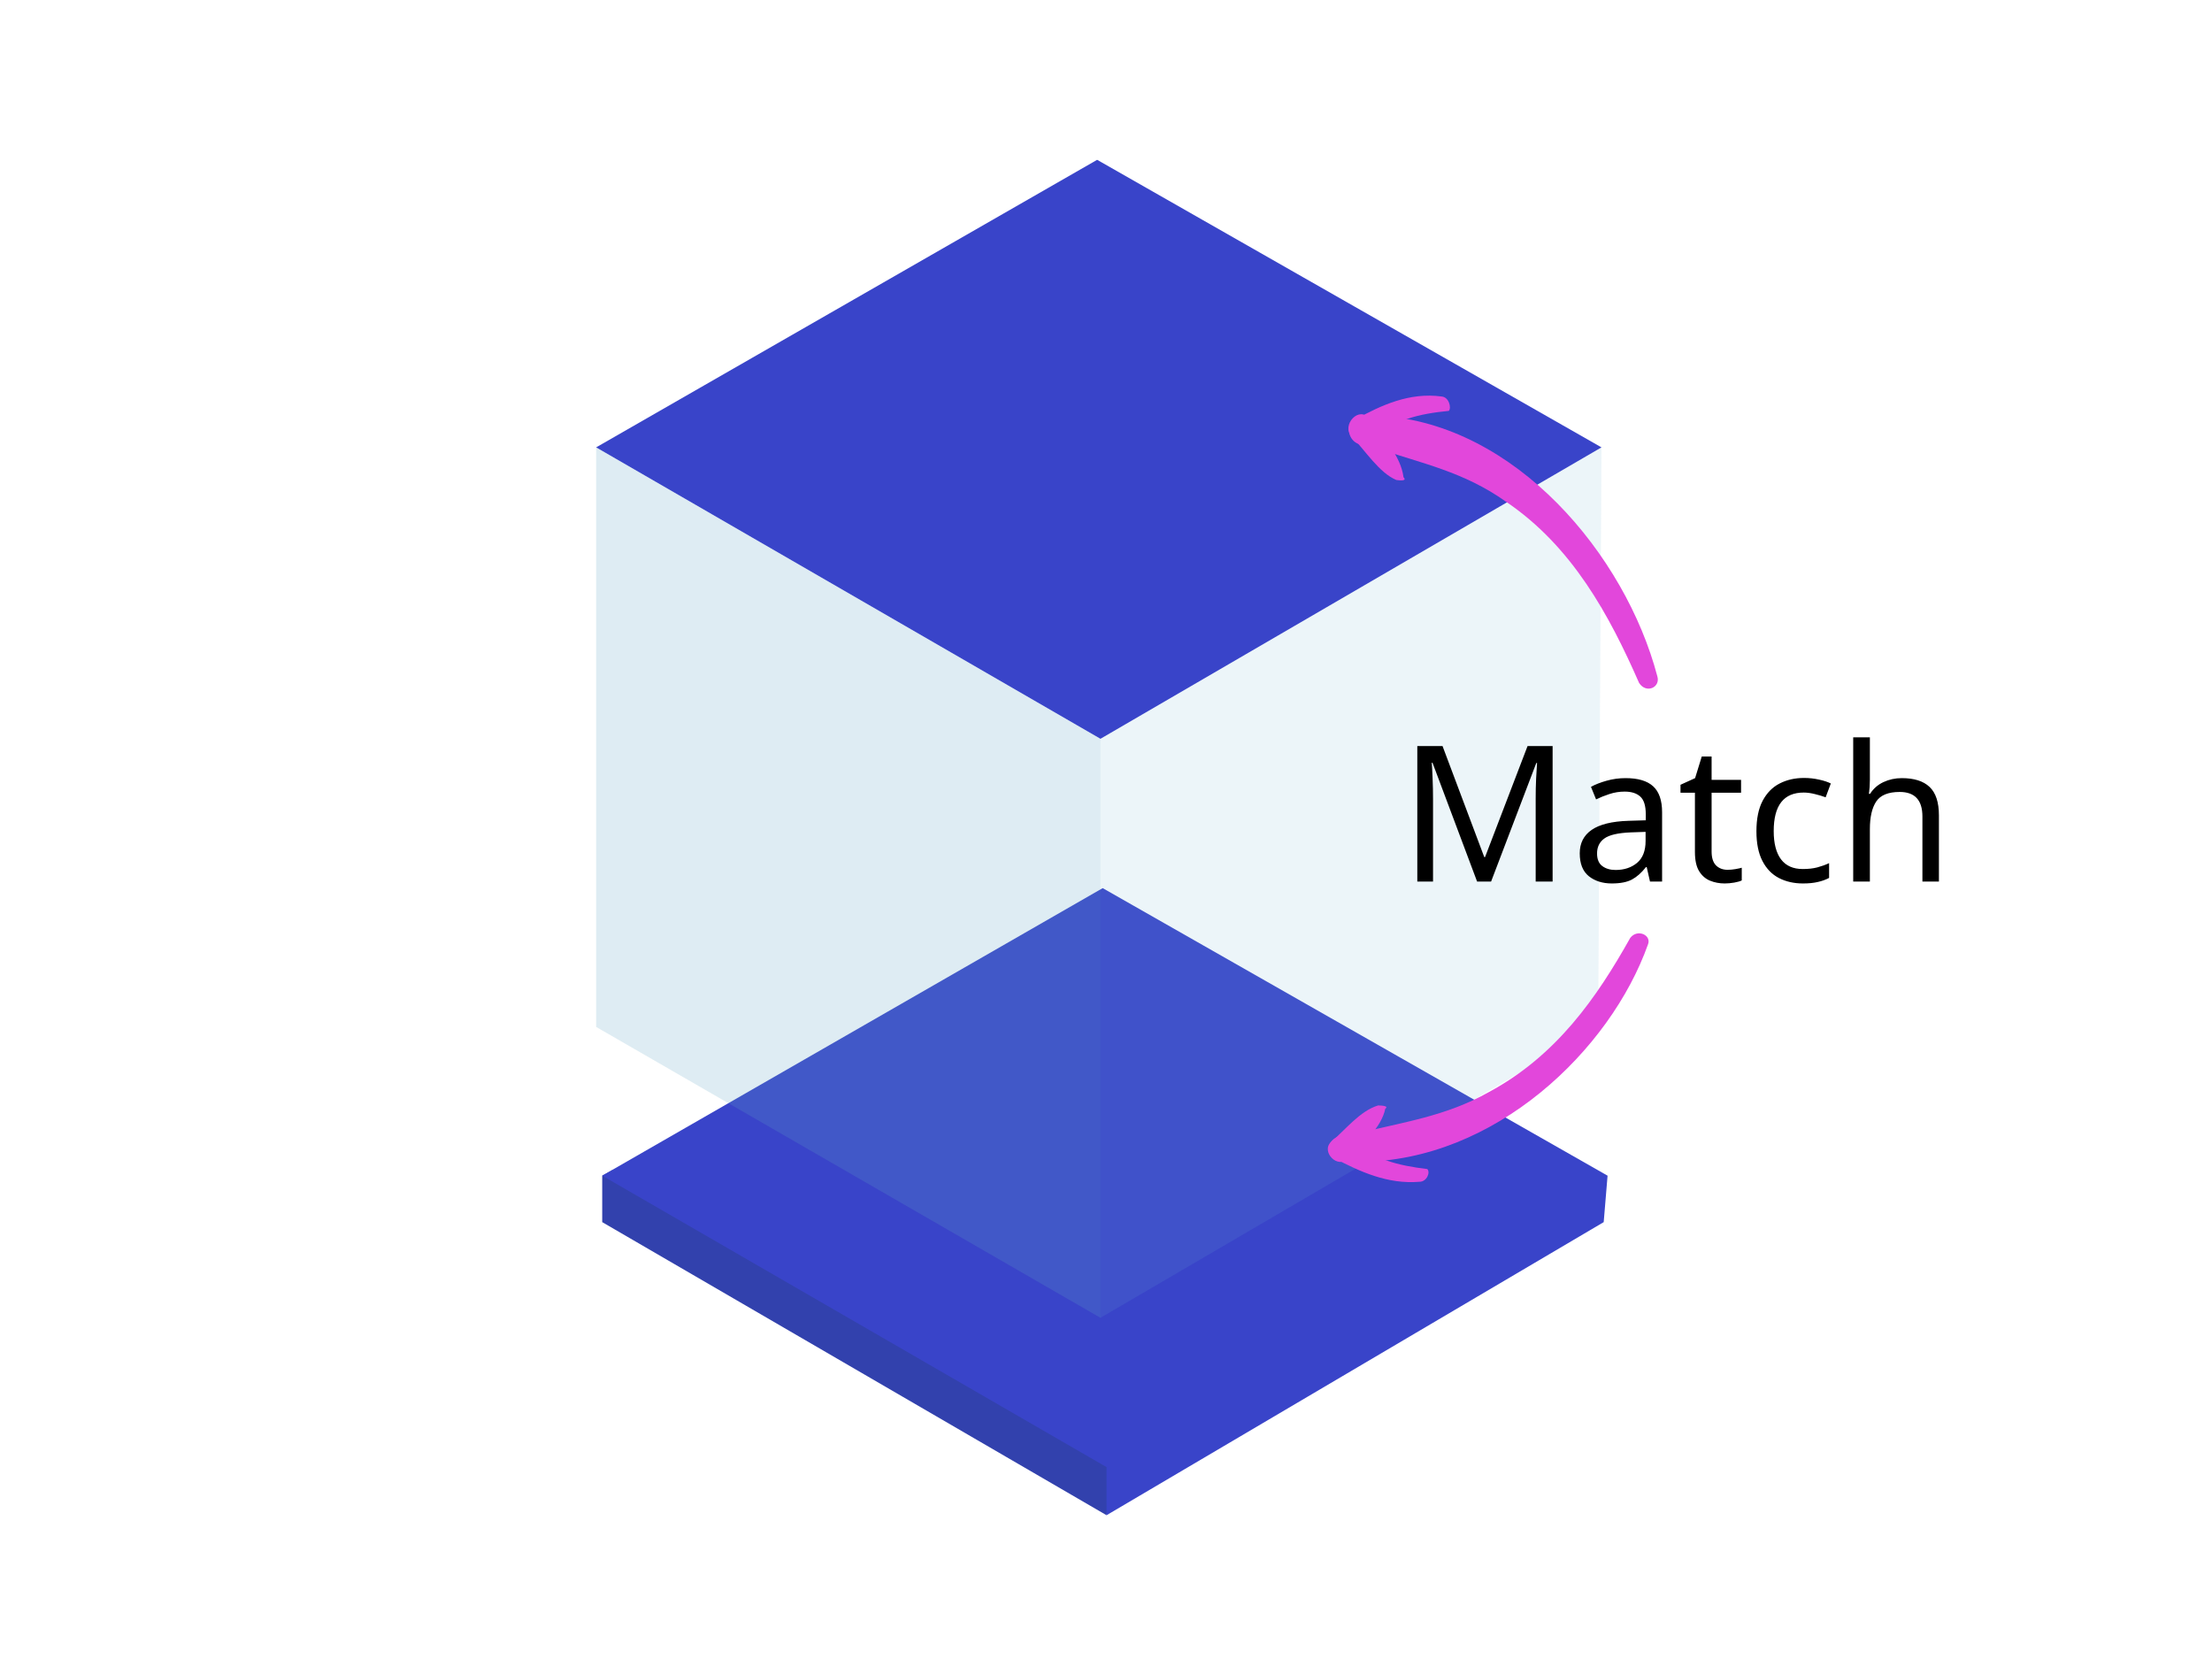
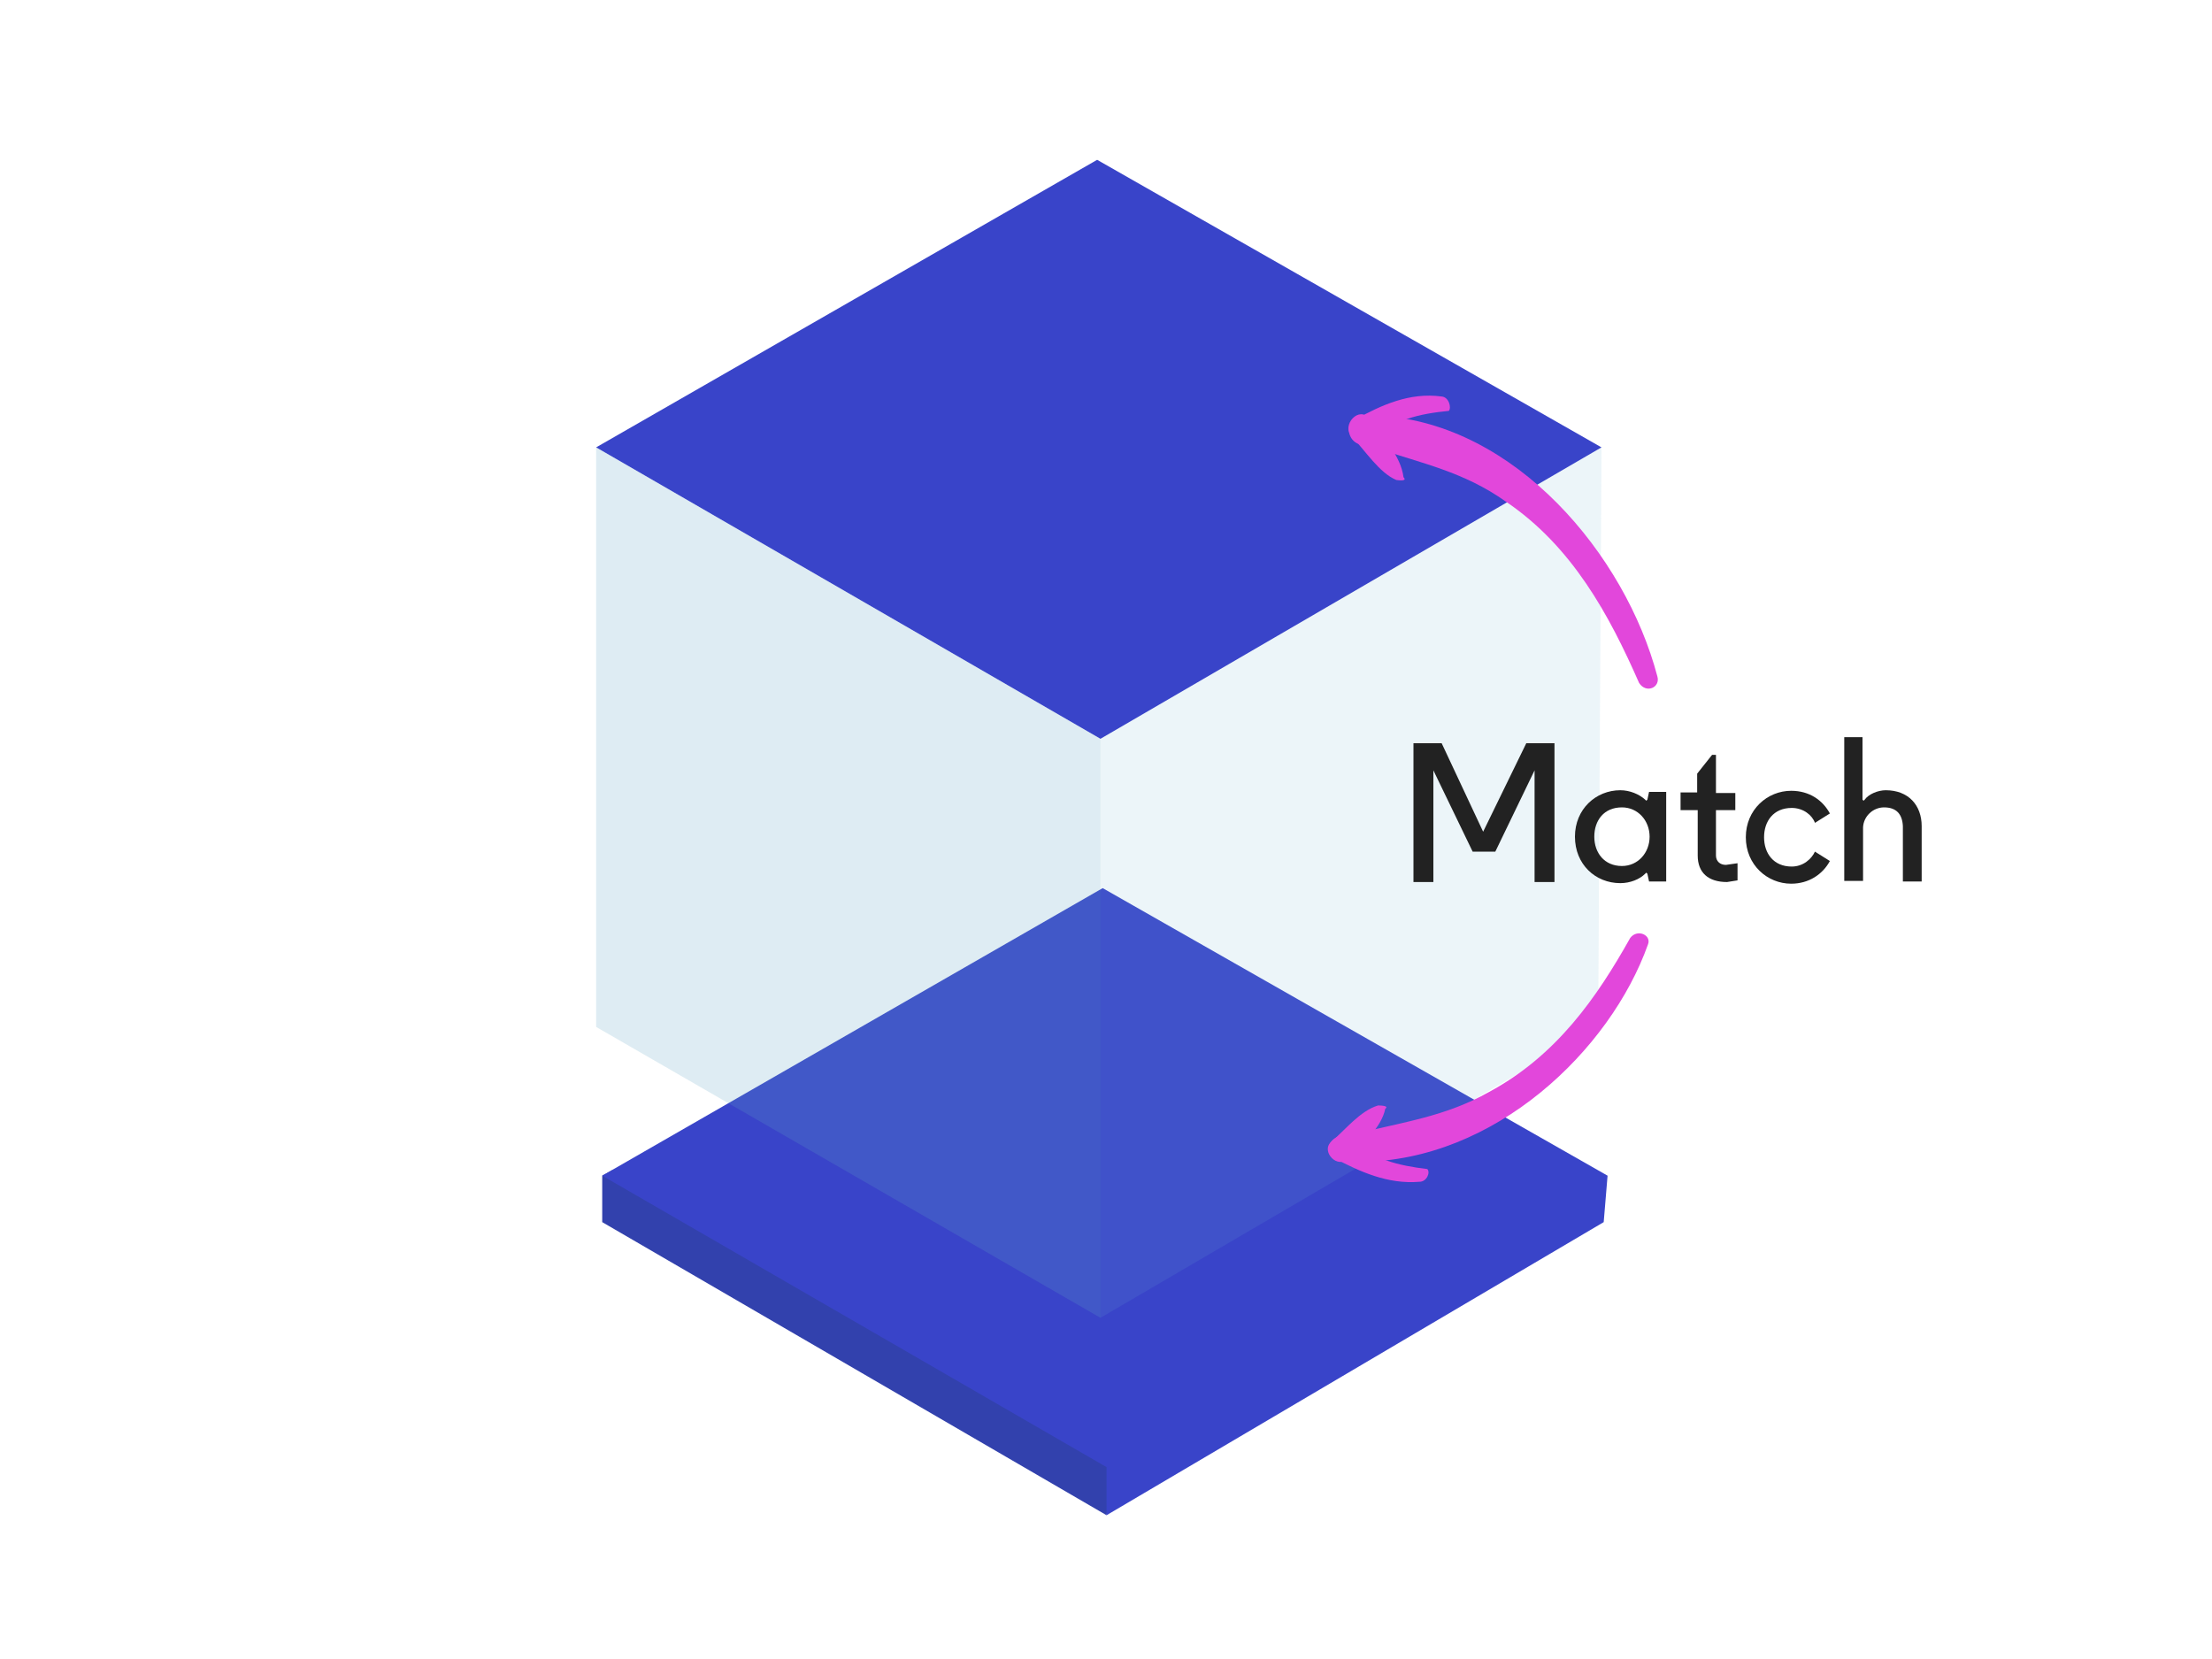
<svg xmlns="http://www.w3.org/2000/svg" version="1.1" id="Layer_1" x="0px" y="0px" viewBox="0 0 400 300" enable-background="new 0 0 400 300" xml:space="preserve">
  <g>
    <g>
      <polygon fill="#3241AD" points="201.8,263.8 200.1,274 108.9,221 108.9,212.6 110.7,211.6   " />
    </g>
    <polygon fill="#3944C9" points="199.4,160.6 108.9,212.6 200.1,265.3 200.1,274 290,221 290.7,212.6  " />
  </g>
  <g>
    <g>
      <polygon fill="#3944C9" points="289.6,80.9 199,133.6 107.8,80.9 198.4,28.9   " />
    </g>
    <g opacity="0.13">
      <polygon fill="#6AB2D2" points="289.6,80.9 289,185.7 199,238.3 199,133.6   " />
    </g>
    <g opacity="0.21">
      <polygon fill="#62A5C3" points="199,133.6 199,238.3 107.8,185.7 107.8,80.9   " />
    </g>
  </g>
-   <text transform="matrix(1 0 0 1 252.9656 159.4131)" font-family="'Fugue-Regular'" font-size="34.314">Match</text>
+   <g enable-background="new    ">
+     <path fill="#222222" d="M276,134.4h5.1v25.1h-3.6v-20.2l-7.1,14.7h-4.1l-7.1-14.7v20.2h-3.6v-25.1h5.1l7.5,16L276,134.4z" />
+     <path fill="#222222" d="M301.3,159.4h-3.1l-0.3-1.4l-0.2-0.2l-0.2,0.2c-1,1-2.7,1.7-4.5,1.7c-4.5,0-8.2-3.4-8.2-8.4   s3.8-8.4,8.2-8.4c1.7,0,3.4,0.7,4.5,1.7l0.2,0.2l0.2-0.2l0.3-1.4h3.1V159.4z M293.3,146c-3.3,0-5,2.4-5,5.3s1.8,5.3,5,5.3   c2.9,0,5-2.4,5-5.3S296.2,146,293.3,146z" />
+     <path fill="#222222" d="M303.8,143.3h3.1v-3.4l2.7-3.4h0.7v6.9h3.5v3.1h-3.5v8.2c0,1,0.7,1.7,1.8,1.7l2.1-0.3v3.1l-1.9,0.3   c-3.4,0-5.3-1.7-5.3-4.8v-8.2h-3.1V143.3z" />
+     <path fill="#222222" d="M324,156.7c2.1,0,3.6-1.4,4.2-2.7l2.7,1.7c-1.3,2.4-3.8,4.1-7,4.1c-4.3,0-8.2-3.4-8.2-8.4s3.9-8.4,8.2-8.4   c3.3,0,5.7,1.7,7,4.1l-2.7,1.7c-0.5-1.4-2.1-2.7-4.2-2.7c-3.3,0-5,2.4-5,5.3S320.7,156.7,324,156.7z" />
+     <path fill="#222222" d="M333.4,133.3h3.4v11.3l0.2,0.2l0.2-0.2c0.7-1,2.4-1.7,3.8-1.7c4.1,0,6.5,2.7,6.5,6.5v10h-3.4v-10   c-0.1-2.2-1.2-3.4-3.4-3.4c-2,0-3.7,1.6-3.8,3.6v9.7h-3.4V133.3z" />
+   </g>
  <g>
    <g>
      <g>
        <path fill="#E247DB" d="M299.7,122.3c-5.8-22-25.7-45.7-50.1-47.1c-3.2-0.1-4,5-0.8,5.8c8.3,2.8,15.9,4.3,23.5,9.7     c12,8.1,18.7,20.5,24.1,32.8C297.7,125.5,300.3,124.3,299.7,122.3L299.7,122.3z" />
      </g>
    </g>
    <g>
      <g>
        <path fill="#E247DB" d="M260.7,71.7c-5.8-0.8-11,1.6-15.5,4.1c-2,1.2-1.4,3.8,0.5,4.5c0.6,0,1.3,0,1.9,0.1     c2.6,0.1,3.3-3.8,0.8-4.5c-0.6,0-1.3,0-1.9-0.1c0.6,1.3,1.2,2.6,1.8,3.9c3.3-3.8,8.5-4.9,13.7-5.4     C262.5,73.7,262,71.8,260.7,71.7L260.7,71.7z" />
      </g>
    </g>
    <g>
      <g>
        <path fill="#E247DB" d="M253.8,86.3c-0.5-3.9-3.7-7.2-6.1-10.5c-1.9-2.6-5.2,1.1-3.3,3.1c2.5,2.6,5,6.6,8.1,7.9     C253.2,86.9,254.5,87,253.8,86.3L253.8,86.3z" />
      </g>
    </g>
  </g>
  <g>
    <g>
      <g>
        <path fill="#E247DB" d="M298,170.8c-6.8,19.1-27.7,39.2-52.1,39.3c-3.2-0.1-3.8-4.6-0.6-5.1c8.4-2.1,16.1-3.1,23.9-7.5     c12.3-6.6,19.6-17.2,25.6-27.9C296.1,167.9,298.7,169.1,298,170.8L298,170.8z" />
      </g>
    </g>
    <g>
      <g>
        <path fill="#E247DB" d="M256.7,213.7c-5.8,0.5-10.9-1.9-15.3-4.2c-1.9-1.2-1.2-3.4,0.7-4c0.6,0,1.3,0,1.9,0c2.6,0,3.2,3.5,0.6,4     c-0.6,0-1.3,0-1.9,0c0.7-1.1,1.3-2.2,2-3.4c3.2,3.5,8.3,4.7,13.4,5.3C258.7,212,258,213.7,256.7,213.7L256.7,213.7z" />
      </g>
    </g>
    <g>
      <g>
        <path fill="#E247DB" d="M250.5,200.5c-0.7,3.4-4,6.2-6.6,8.9c-2,2.2-5.1-1.2-3.2-2.9c2.6-2.2,5.2-5.6,8.5-6.6     C249.9,199.9,251.2,200,250.5,200.5L250.5,200.5z" />
      </g>
    </g>
  </g>
</svg>
